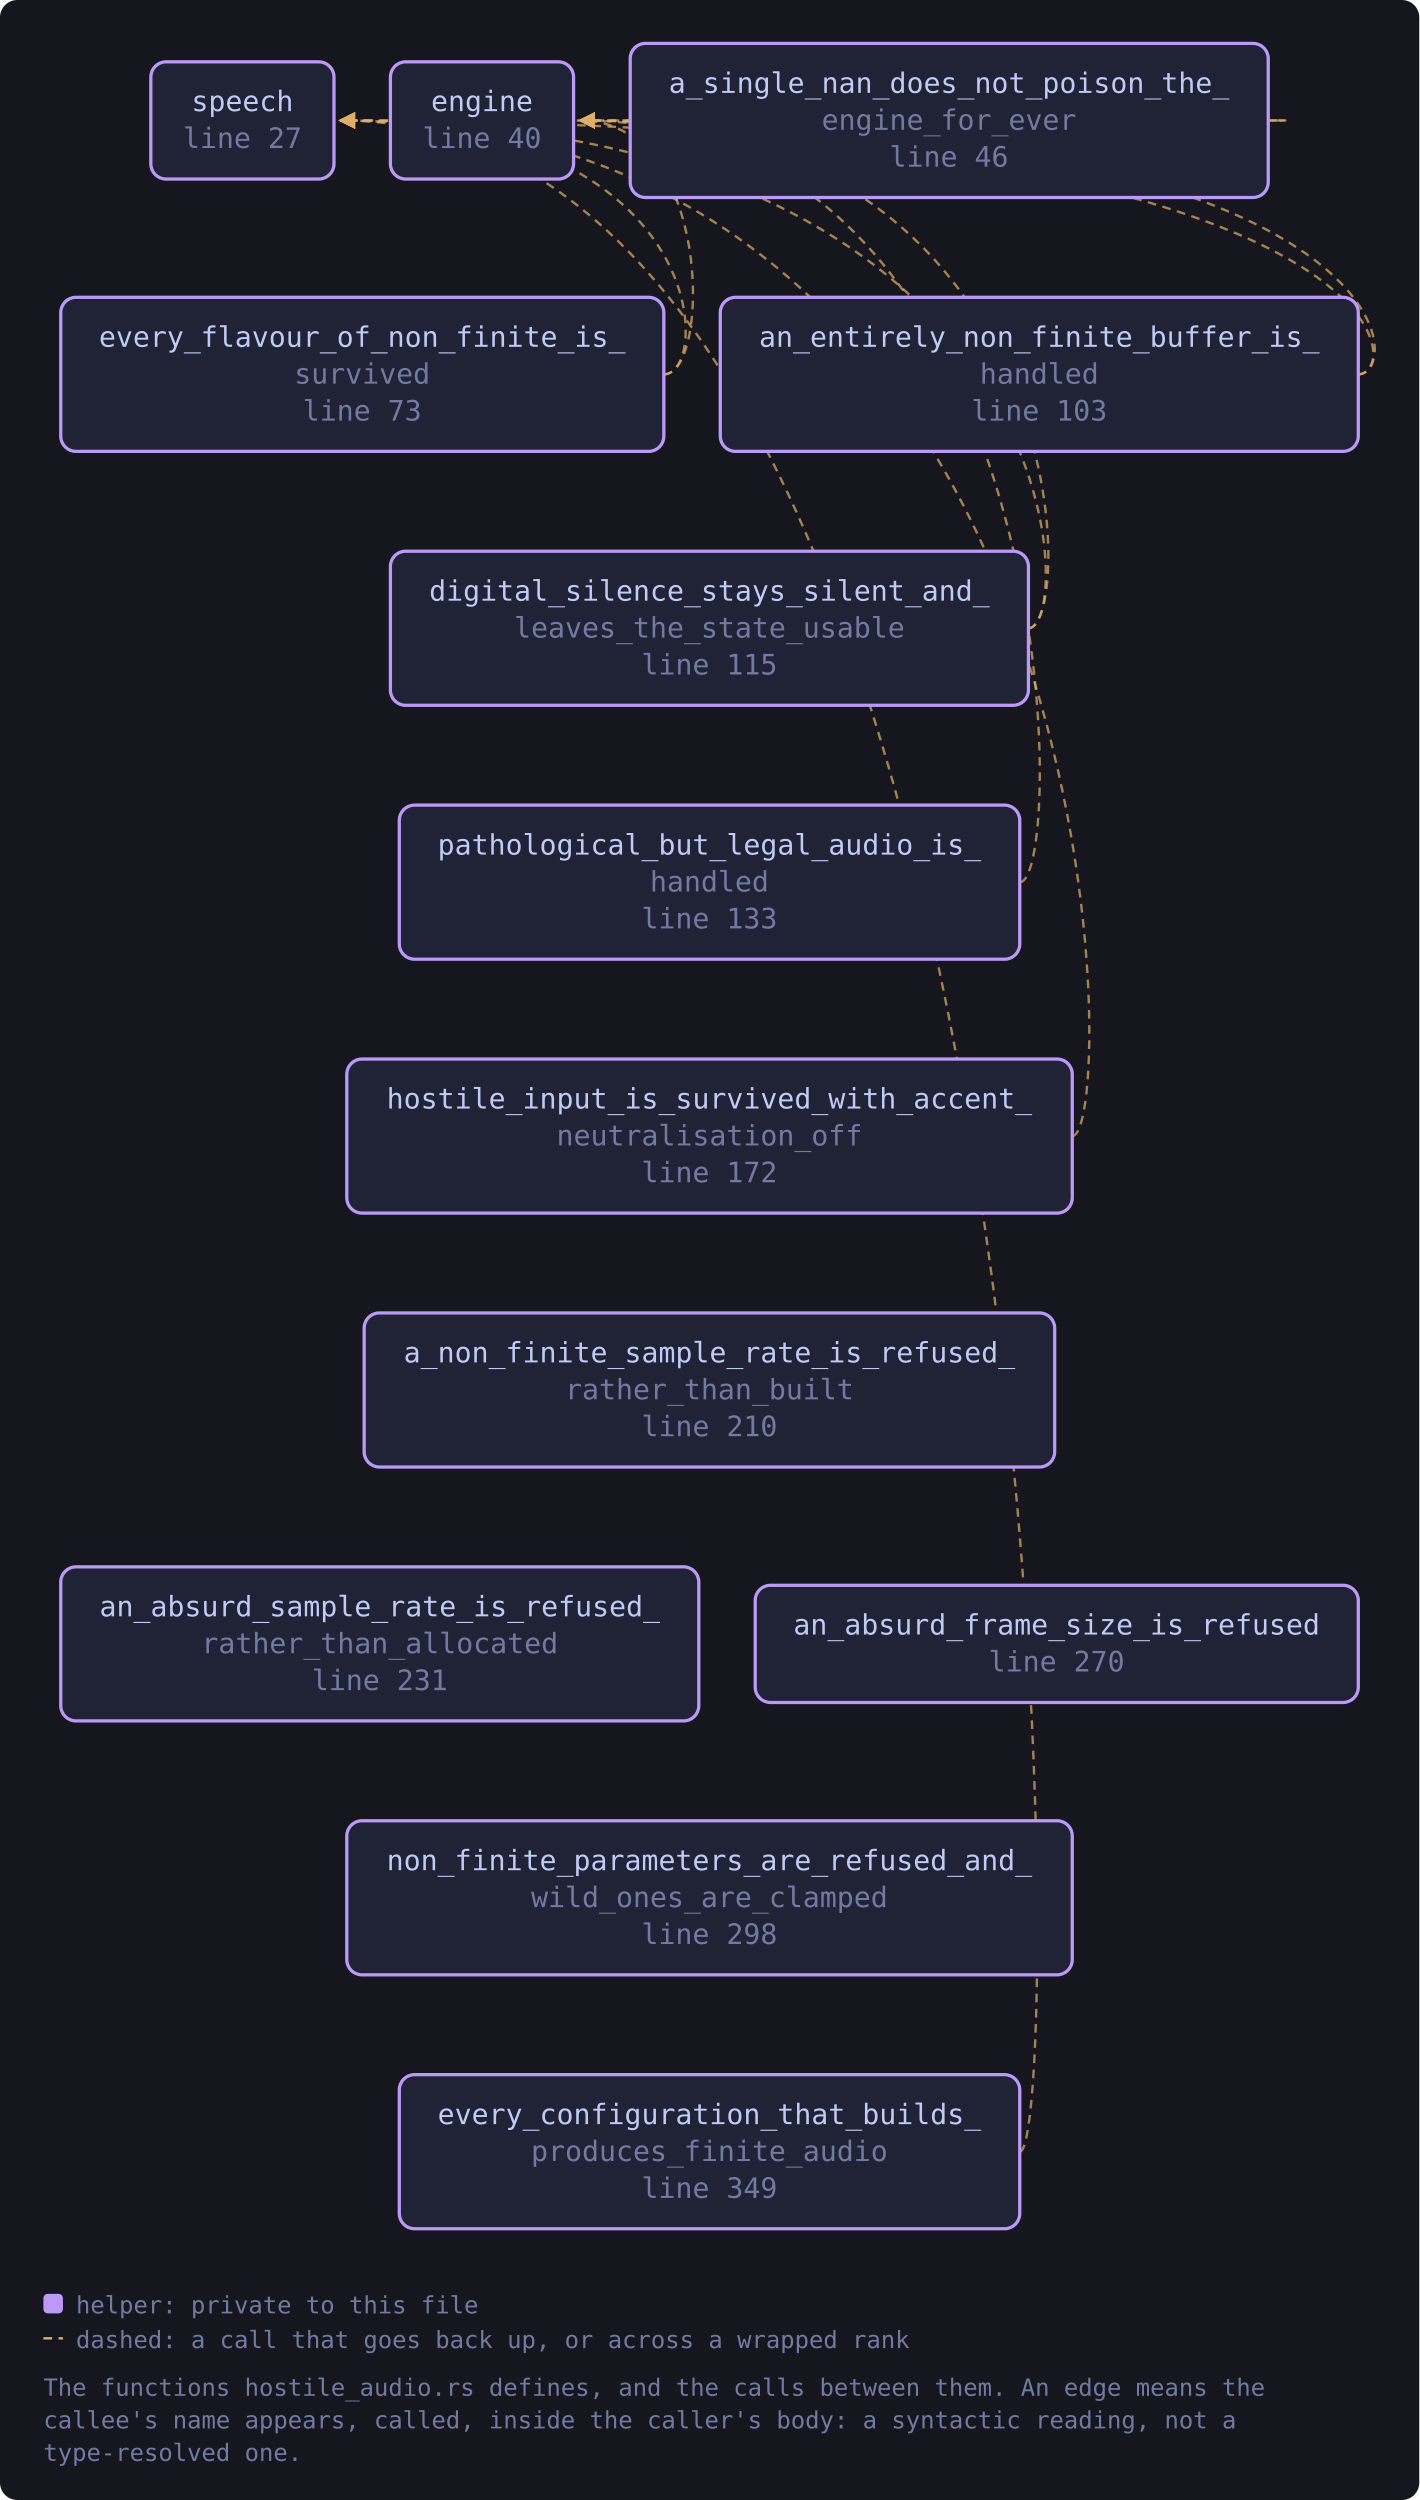
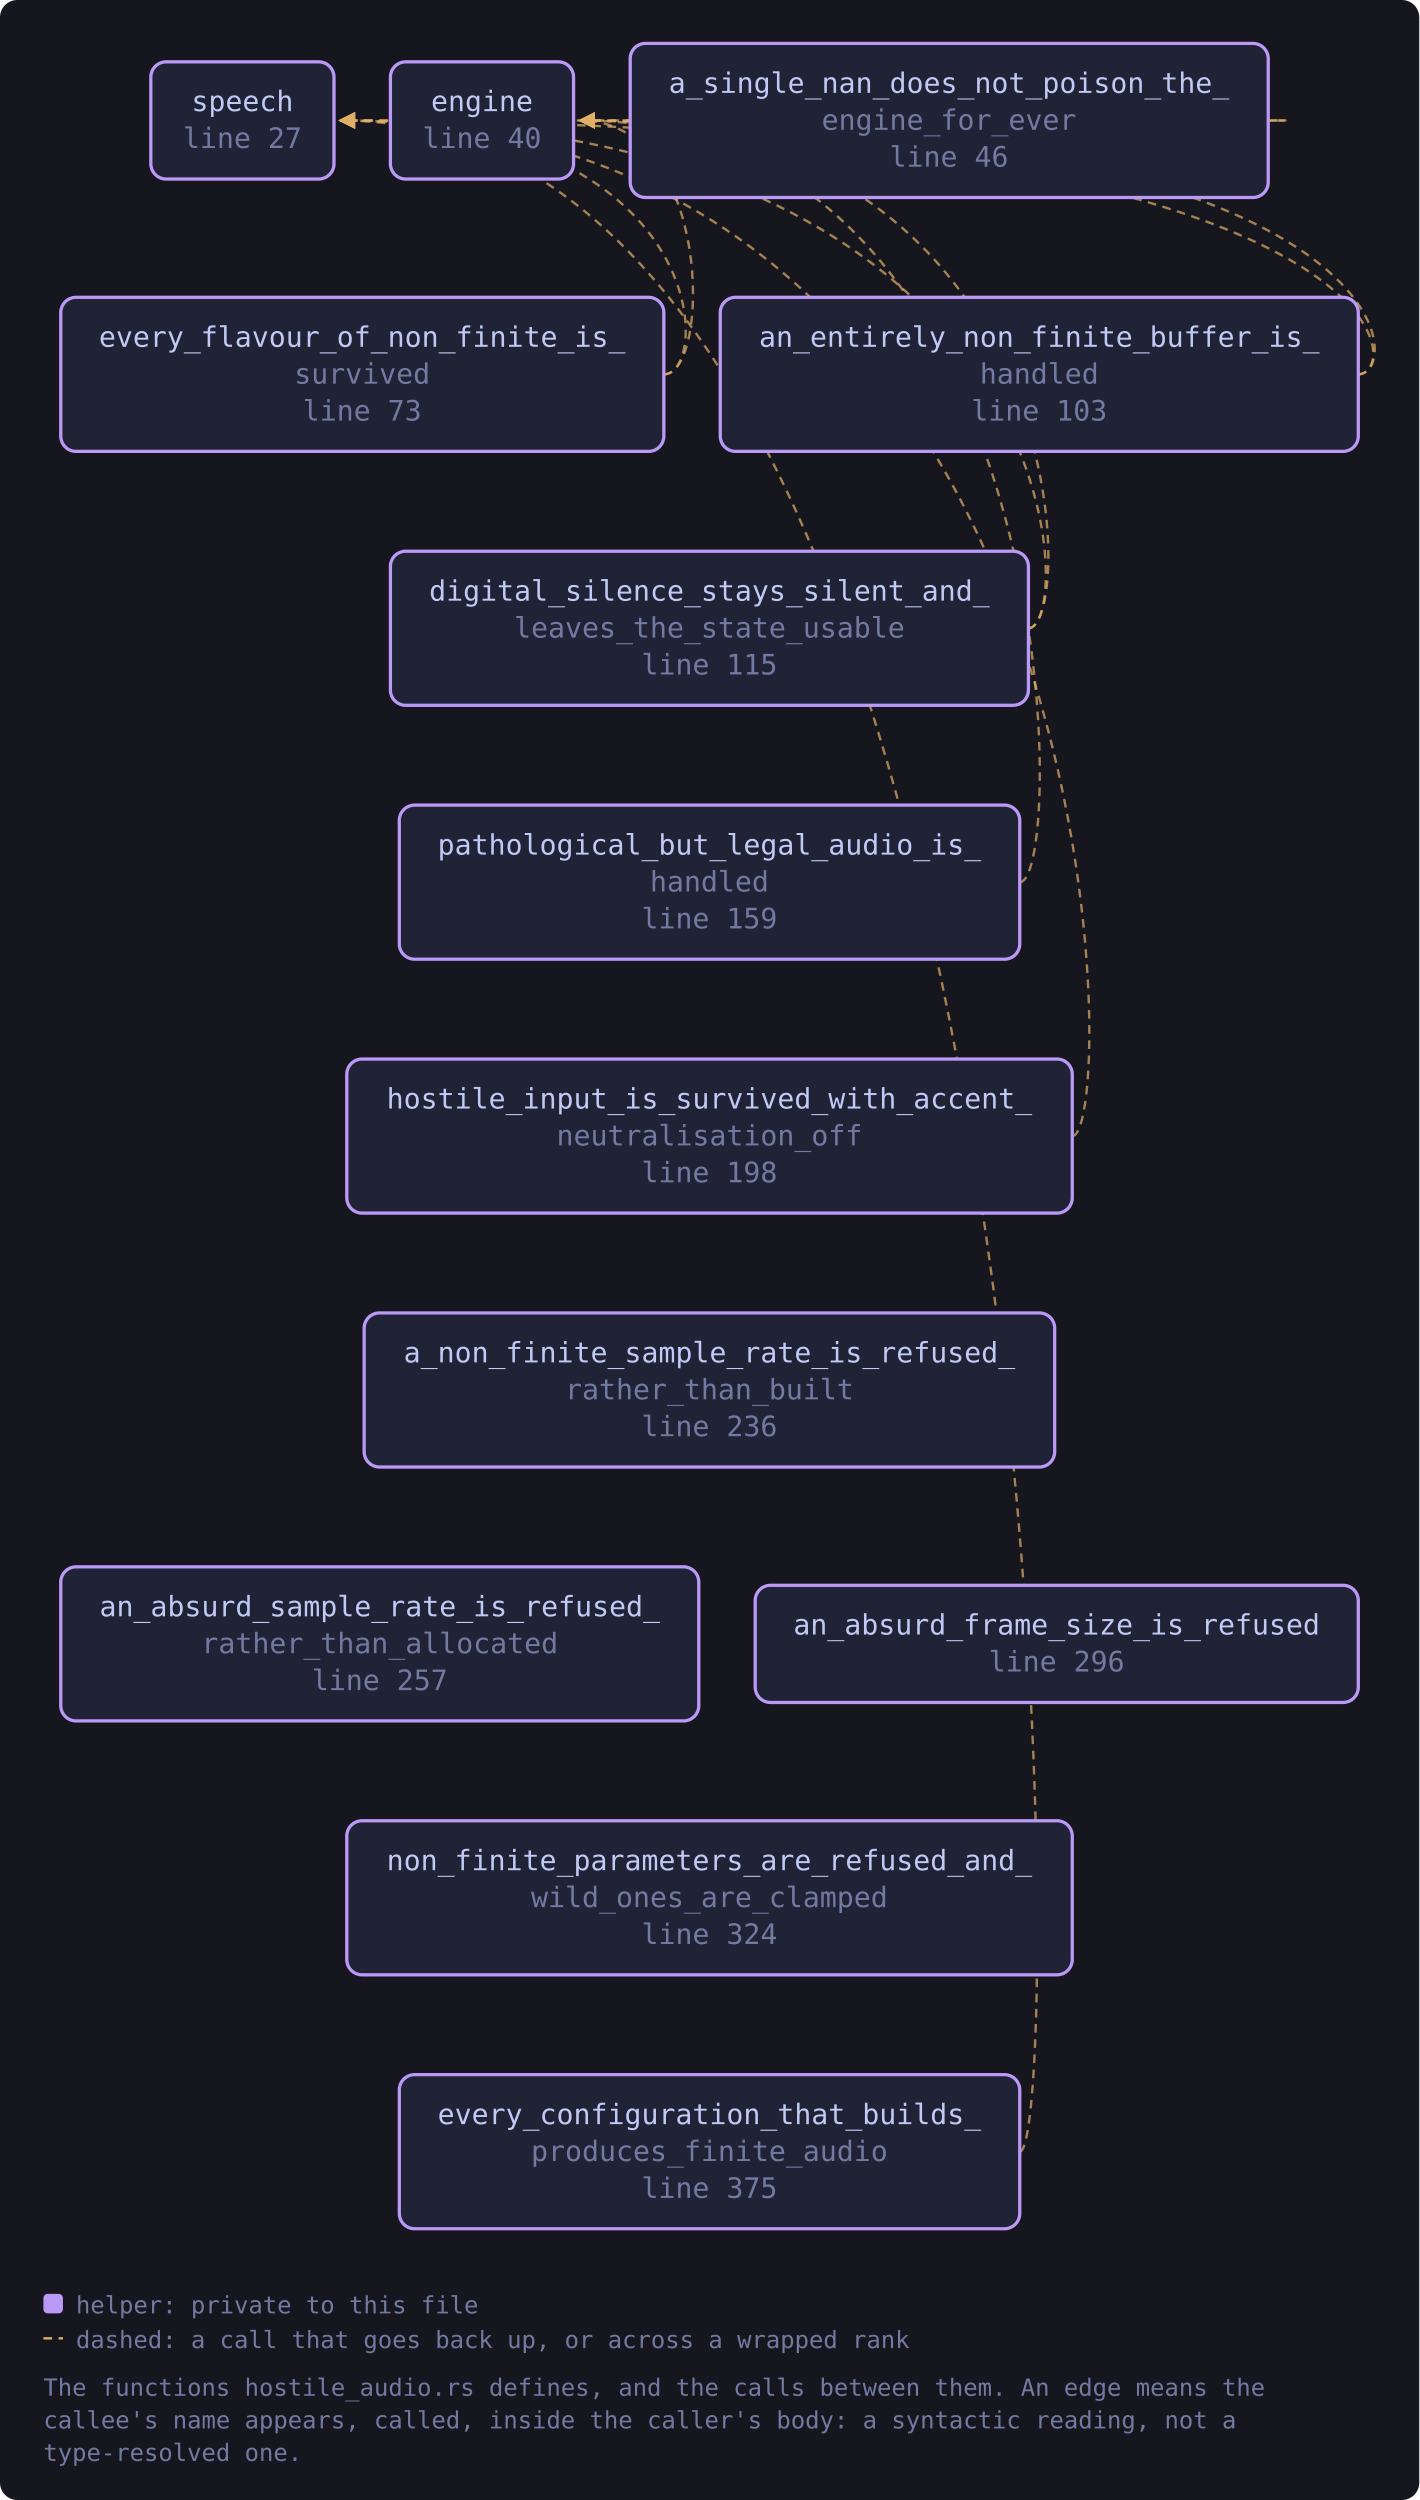
<svg xmlns="http://www.w3.org/2000/svg" viewBox="0 0 654 1152" width="654" height="1152" style="max-width:100%;height:auto" role="img" aria-label="flowchart">
  <defs>
    <marker id="a-muted" viewBox="0 0 8 8" refX="7" refY="4" markerWidth="7" markerHeight="7" orient="auto-start-reverse">
      <path d="M0 0 L8 4 L0 8 z" fill="var(--muted, #737aa2)" />
    </marker>
    <marker id="a-warn" viewBox="0 0 8 8" refX="7" refY="4" markerWidth="7" markerHeight="7" orient="auto-start-reverse">
      <path d="M0 0 L8 4 L0 8 z" fill="var(--warn, #e0af68)" />
    </marker>
    <marker id="a-accent" viewBox="0 0 8 8" refX="7" refY="4" markerWidth="7" markerHeight="7" orient="auto-start-reverse">
      <path d="M0 0 L8 4 L0 8 z" fill="var(--accent, #7aa2f7)" />
    </marker>
    <marker id="a-cyan" viewBox="0 0 8 8" refX="7" refY="4" markerWidth="7" markerHeight="7" orient="auto-start-reverse">
      <path d="M0 0 L8 4 L0 8 z" fill="var(--cyan, #7dcfff)" />
    </marker>
    <marker id="a-accent-2" viewBox="0 0 8 8" refX="7" refY="4" markerWidth="7" markerHeight="7" orient="auto-start-reverse">
      <path d="M0 0 L8 4 L0 8 z" fill="var(--accent-2, #bb9af7)" />
    </marker>
  </defs>
  <rect x="0" y="0" width="654" height="1152" fill="var(--bg-inset, #16161e)" rx="8" />
  <path d="M584.3 55.5 C 606.3 55.5, 606.3 55.5, 267.4 55.5" fill="none" stroke="var(--warn, #e0af68)" stroke-width="1.1" opacity="0.7" stroke-dasharray="4 3" marker-end="url(#a-warn)" />
  <path d="M584.3 55.5 C 606.3 55.5, 606.3 55.5, 156.9 55.5" fill="none" stroke="var(--warn, #e0af68)" stroke-width="1.1" opacity="0.7" stroke-dasharray="4 3" marker-end="url(#a-warn)" />
  <path d="M625.8 172.5 C 647.8 172.5, 647.8 55.5, 267.4 55.5" fill="none" stroke="var(--warn, #e0af68)" stroke-width="1.1" opacity="0.7" stroke-dasharray="4 3" marker-end="url(#a-warn)" />
  <path d="M625.8 172.5 C 647.8 172.5, 647.8 55.5, 156.9 55.5" fill="none" stroke="var(--warn, #e0af68)" stroke-width="1.1" opacity="0.7" stroke-dasharray="4 3" marker-end="url(#a-warn)" />
  <path d="M473.9 289.5 C 495.9 289.5, 495.9 55.5, 267.4 55.5" fill="none" stroke="var(--warn, #e0af68)" stroke-width="1.1" opacity="0.7" stroke-dasharray="4 3" marker-end="url(#a-warn)" />
  <path d="M473.9 289.5 C 495.9 289.5, 495.9 55.5, 156.9 55.5" fill="none" stroke="var(--warn, #e0af68)" stroke-width="1.1" opacity="0.7" stroke-dasharray="4 3" marker-end="url(#a-warn)" />
  <path d="M469.9 991.5 C 491.9 991.5, 491.9 55.5, 156.9 55.5" fill="none" stroke="var(--warn, #e0af68)" stroke-width="1.1" opacity="0.7" stroke-dasharray="4 3" marker-end="url(#a-warn)" />
  <path d="M305.9 172.5 C 327.9 172.5, 327.9 55.5, 267.4 55.5" fill="none" stroke="var(--warn, #e0af68)" stroke-width="1.1" opacity="0.7" stroke-dasharray="4 3" marker-end="url(#a-warn)" />
  <path d="M305.9 172.5 C 327.9 172.5, 327.9 55.5, 156.9 55.5" fill="none" stroke="var(--warn, #e0af68)" stroke-width="1.1" opacity="0.7" stroke-dasharray="4 3" marker-end="url(#a-warn)" />
  <path d="M494.1 523.5 C 516.1 523.5, 516.1 55.5, 156.9 55.5" fill="none" stroke="var(--warn, #e0af68)" stroke-width="1.1" opacity="0.7" stroke-dasharray="4 3" marker-end="url(#a-warn)" />
  <path d="M469.9 406.5 C 491.9 406.5, 491.9 55.5, 267.4 55.5" fill="none" stroke="var(--warn, #e0af68)" stroke-width="1.1" opacity="0.7" stroke-dasharray="4 3" marker-end="url(#a-warn)" />
  <a href="https://github.com/tilas01/veilvoice/blob/main/crates/veilvoice-core/tests/hostile_audio.rs#L27" target="_blank" rel="noopener noreferrer">
    <rect x="69.5" y="28.5" width="84.4" height="54.0" rx="7" fill="var(--bg-soft, #1f2335)" stroke="var(--accent-2, #bb9af7)" stroke-width="1.5" />
    <text x="111.7" y="51.2" font-family="ui-monospace, SFMono-Regular, Menlo, Consolas, monospace" font-size="13" fill="var(--fg, #c0caf5)" text-anchor="middle">speech</text>
    <text x="111.7" y="68.2" font-family="ui-monospace, SFMono-Regular, Menlo, Consolas, monospace" font-size="13" fill="var(--muted, #737aa2)" text-anchor="middle">line 27</text>
  </a>
  <a href="https://github.com/tilas01/veilvoice/blob/main/crates/veilvoice-core/tests/hostile_audio.rs#L40" target="_blank" rel="noopener noreferrer">
    <rect x="179.9" y="28.5" width="84.4" height="54.0" rx="7" fill="var(--bg-soft, #1f2335)" stroke="var(--accent-2, #bb9af7)" stroke-width="1.5" />
    <text x="222.1" y="51.2" font-family="ui-monospace, SFMono-Regular, Menlo, Consolas, monospace" font-size="13" fill="var(--fg, #c0caf5)" text-anchor="middle">engine</text>
    <text x="222.1" y="68.2" font-family="ui-monospace, SFMono-Regular, Menlo, Consolas, monospace" font-size="13" fill="var(--muted, #737aa2)" text-anchor="middle">line 40</text>
  </a>
  <a href="https://github.com/tilas01/veilvoice/blob/main/crates/veilvoice-core/tests/hostile_audio.rs#L46" target="_blank" rel="noopener noreferrer">
    <rect x="290.4" y="20.0" width="294.0" height="71.0" rx="7" fill="var(--bg-soft, #1f2335)" stroke="var(--accent-2, #bb9af7)" stroke-width="1.5" />
    <text x="437.3" y="42.8" font-family="ui-monospace, SFMono-Regular, Menlo, Consolas, monospace" font-size="13" fill="var(--fg, #c0caf5)" text-anchor="middle">a_single_nan_does_not_poison_the_</text>
    <text x="437.3" y="59.8" font-family="ui-monospace, SFMono-Regular, Menlo, Consolas, monospace" font-size="13" fill="var(--muted, #737aa2)" text-anchor="middle">engine_for_ever</text>
    <text x="437.3" y="76.8" font-family="ui-monospace, SFMono-Regular, Menlo, Consolas, monospace" font-size="13" fill="var(--muted, #737aa2)" text-anchor="middle">line 46</text>
  </a>
  <a href="https://github.com/tilas01/veilvoice/blob/main/crates/veilvoice-core/tests/hostile_audio.rs#L73" target="_blank" rel="noopener noreferrer">
    <rect x="28.0" y="137.0" width="277.9" height="71.0" rx="7" fill="var(--bg-soft, #1f2335)" stroke="var(--accent-2, #bb9af7)" stroke-width="1.5" />
    <text x="166.9" y="159.8" font-family="ui-monospace, SFMono-Regular, Menlo, Consolas, monospace" font-size="13" fill="var(--fg, #c0caf5)" text-anchor="middle">every_flavour_of_non_finite_is_</text>
    <text x="166.9" y="176.8" font-family="ui-monospace, SFMono-Regular, Menlo, Consolas, monospace" font-size="13" fill="var(--muted, #737aa2)" text-anchor="middle">survived</text>
    <text x="166.9" y="193.8" font-family="ui-monospace, SFMono-Regular, Menlo, Consolas, monospace" font-size="13" fill="var(--muted, #737aa2)" text-anchor="middle">line 73</text>
  </a>
  <a href="https://github.com/tilas01/veilvoice/blob/main/crates/veilvoice-core/tests/hostile_audio.rs#L103" target="_blank" rel="noopener noreferrer">
    <rect x="331.9" y="137.0" width="294.0" height="71.0" rx="7" fill="var(--bg-soft, #1f2335)" stroke="var(--accent-2, #bb9af7)" stroke-width="1.5" />
    <text x="478.9" y="159.8" font-family="ui-monospace, SFMono-Regular, Menlo, Consolas, monospace" font-size="13" fill="var(--fg, #c0caf5)" text-anchor="middle">an_entirely_non_finite_buffer_is_</text>
    <text x="478.9" y="176.8" font-family="ui-monospace, SFMono-Regular, Menlo, Consolas, monospace" font-size="13" fill="var(--muted, #737aa2)" text-anchor="middle">handled</text>
    <text x="478.9" y="193.8" font-family="ui-monospace, SFMono-Regular, Menlo, Consolas, monospace" font-size="13" fill="var(--muted, #737aa2)" text-anchor="middle">line 103</text>
  </a>
  <a href="https://github.com/tilas01/veilvoice/blob/main/crates/veilvoice-core/tests/hostile_audio.rs#L115" target="_blank" rel="noopener noreferrer">
    <rect x="179.9" y="254.0" width="294.0" height="71.0" rx="7" fill="var(--bg-soft, #1f2335)" stroke="var(--accent-2, #bb9af7)" stroke-width="1.5" />
    <text x="326.9" y="276.8" font-family="ui-monospace, SFMono-Regular, Menlo, Consolas, monospace" font-size="13" fill="var(--fg, #c0caf5)" text-anchor="middle">digital_silence_stays_silent_and_</text>
    <text x="326.9" y="293.8" font-family="ui-monospace, SFMono-Regular, Menlo, Consolas, monospace" font-size="13" fill="var(--muted, #737aa2)" text-anchor="middle">leaves_the_state_usable</text>
    <text x="326.9" y="310.8" font-family="ui-monospace, SFMono-Regular, Menlo, Consolas, monospace" font-size="13" fill="var(--muted, #737aa2)" text-anchor="middle">line 115</text>
  </a>
-   <a href="https://github.com/tilas01/veilvoice/blob/main/crates/veilvoice-core/tests/hostile_audio.rs#L133" target="_blank" rel="noopener noreferrer">
+   <a href="https://github.com/tilas01/veilvoice/blob/main/crates/veilvoice-core/tests/hostile_audio.rs#L159" target="_blank" rel="noopener noreferrer">
    <rect x="184.0" y="371.0" width="285.9" height="71.0" rx="7" fill="var(--bg-soft, #1f2335)" stroke="var(--accent-2, #bb9af7)" stroke-width="1.5" />
    <text x="326.9" y="393.8" font-family="ui-monospace, SFMono-Regular, Menlo, Consolas, monospace" font-size="13" fill="var(--fg, #c0caf5)" text-anchor="middle">pathological_but_legal_audio_is_</text>
    <text x="326.9" y="410.8" font-family="ui-monospace, SFMono-Regular, Menlo, Consolas, monospace" font-size="13" fill="var(--muted, #737aa2)" text-anchor="middle">handled</text>
-     <text x="326.9" y="427.8" font-family="ui-monospace, SFMono-Regular, Menlo, Consolas, monospace" font-size="13" fill="var(--muted, #737aa2)" text-anchor="middle">line 133</text>
+     <text x="326.9" y="427.8" font-family="ui-monospace, SFMono-Regular, Menlo, Consolas, monospace" font-size="13" fill="var(--muted, #737aa2)" text-anchor="middle">line 159</text>
  </a>
-   <a href="https://github.com/tilas01/veilvoice/blob/main/crates/veilvoice-core/tests/hostile_audio.rs#L172" target="_blank" rel="noopener noreferrer">
+   <a href="https://github.com/tilas01/veilvoice/blob/main/crates/veilvoice-core/tests/hostile_audio.rs#L198" target="_blank" rel="noopener noreferrer">
    <rect x="159.8" y="488.0" width="334.3" height="71.0" rx="7" fill="var(--bg-soft, #1f2335)" stroke="var(--accent-2, #bb9af7)" stroke-width="1.5" />
    <text x="326.9" y="510.8" font-family="ui-monospace, SFMono-Regular, Menlo, Consolas, monospace" font-size="13" fill="var(--fg, #c0caf5)" text-anchor="middle">hostile_input_is_survived_with_accent_</text>
    <text x="326.9" y="527.8" font-family="ui-monospace, SFMono-Regular, Menlo, Consolas, monospace" font-size="13" fill="var(--muted, #737aa2)" text-anchor="middle">neutralisation_off</text>
-     <text x="326.9" y="544.8" font-family="ui-monospace, SFMono-Regular, Menlo, Consolas, monospace" font-size="13" fill="var(--muted, #737aa2)" text-anchor="middle">line 172</text>
+     <text x="326.9" y="544.8" font-family="ui-monospace, SFMono-Regular, Menlo, Consolas, monospace" font-size="13" fill="var(--muted, #737aa2)" text-anchor="middle">line 198</text>
  </a>
-   <a href="https://github.com/tilas01/veilvoice/blob/main/crates/veilvoice-core/tests/hostile_audio.rs#L210" target="_blank" rel="noopener noreferrer">
+   <a href="https://github.com/tilas01/veilvoice/blob/main/crates/veilvoice-core/tests/hostile_audio.rs#L236" target="_blank" rel="noopener noreferrer">
    <rect x="167.8" y="605.0" width="318.2" height="71.0" rx="7" fill="var(--bg-soft, #1f2335)" stroke="var(--accent-2, #bb9af7)" stroke-width="1.5" />
    <text x="326.9" y="627.8" font-family="ui-monospace, SFMono-Regular, Menlo, Consolas, monospace" font-size="13" fill="var(--fg, #c0caf5)" text-anchor="middle">a_non_finite_sample_rate_is_refused_</text>
    <text x="326.9" y="644.8" font-family="ui-monospace, SFMono-Regular, Menlo, Consolas, monospace" font-size="13" fill="var(--muted, #737aa2)" text-anchor="middle">rather_than_built</text>
-     <text x="326.9" y="661.8" font-family="ui-monospace, SFMono-Regular, Menlo, Consolas, monospace" font-size="13" fill="var(--muted, #737aa2)" text-anchor="middle">line 210</text>
+     <text x="326.9" y="661.8" font-family="ui-monospace, SFMono-Regular, Menlo, Consolas, monospace" font-size="13" fill="var(--muted, #737aa2)" text-anchor="middle">line 236</text>
  </a>
-   <a href="https://github.com/tilas01/veilvoice/blob/main/crates/veilvoice-core/tests/hostile_audio.rs#L231" target="_blank" rel="noopener noreferrer">
+   <a href="https://github.com/tilas01/veilvoice/blob/main/crates/veilvoice-core/tests/hostile_audio.rs#L257" target="_blank" rel="noopener noreferrer">
    <rect x="28.0" y="722.0" width="294.0" height="71.0" rx="7" fill="var(--bg-soft, #1f2335)" stroke="var(--accent-2, #bb9af7)" stroke-width="1.5" />
    <text x="175.0" y="744.8" font-family="ui-monospace, SFMono-Regular, Menlo, Consolas, monospace" font-size="13" fill="var(--fg, #c0caf5)" text-anchor="middle">an_absurd_sample_rate_is_refused_</text>
    <text x="175.0" y="761.8" font-family="ui-monospace, SFMono-Regular, Menlo, Consolas, monospace" font-size="13" fill="var(--muted, #737aa2)" text-anchor="middle">rather_than_allocated</text>
-     <text x="175.0" y="778.8" font-family="ui-monospace, SFMono-Regular, Menlo, Consolas, monospace" font-size="13" fill="var(--muted, #737aa2)" text-anchor="middle">line 231</text>
+     <text x="175.0" y="778.8" font-family="ui-monospace, SFMono-Regular, Menlo, Consolas, monospace" font-size="13" fill="var(--muted, #737aa2)" text-anchor="middle">line 257</text>
  </a>
-   <a href="https://github.com/tilas01/veilvoice/blob/main/crates/veilvoice-core/tests/hostile_audio.rs#L270" target="_blank" rel="noopener noreferrer">
+   <a href="https://github.com/tilas01/veilvoice/blob/main/crates/veilvoice-core/tests/hostile_audio.rs#L296" target="_blank" rel="noopener noreferrer">
    <rect x="348.0" y="730.5" width="277.9" height="54.0" rx="7" fill="var(--bg-soft, #1f2335)" stroke="var(--accent-2, #bb9af7)" stroke-width="1.5" />
    <text x="486.9" y="753.2" font-family="ui-monospace, SFMono-Regular, Menlo, Consolas, monospace" font-size="13" fill="var(--fg, #c0caf5)" text-anchor="middle">an_absurd_frame_size_is_refused</text>
-     <text x="486.9" y="770.2" font-family="ui-monospace, SFMono-Regular, Menlo, Consolas, monospace" font-size="13" fill="var(--muted, #737aa2)" text-anchor="middle">line 270</text>
+     <text x="486.9" y="770.2" font-family="ui-monospace, SFMono-Regular, Menlo, Consolas, monospace" font-size="13" fill="var(--muted, #737aa2)" text-anchor="middle">line 296</text>
  </a>
-   <a href="https://github.com/tilas01/veilvoice/blob/main/crates/veilvoice-core/tests/hostile_audio.rs#L298" target="_blank" rel="noopener noreferrer">
+   <a href="https://github.com/tilas01/veilvoice/blob/main/crates/veilvoice-core/tests/hostile_audio.rs#L324" target="_blank" rel="noopener noreferrer">
    <rect x="159.8" y="839.0" width="334.3" height="71.0" rx="7" fill="var(--bg-soft, #1f2335)" stroke="var(--accent-2, #bb9af7)" stroke-width="1.5" />
    <text x="326.9" y="861.8" font-family="ui-monospace, SFMono-Regular, Menlo, Consolas, monospace" font-size="13" fill="var(--fg, #c0caf5)" text-anchor="middle">non_finite_parameters_are_refused_and_</text>
    <text x="326.9" y="878.8" font-family="ui-monospace, SFMono-Regular, Menlo, Consolas, monospace" font-size="13" fill="var(--muted, #737aa2)" text-anchor="middle">wild_ones_are_clamped</text>
-     <text x="326.9" y="895.8" font-family="ui-monospace, SFMono-Regular, Menlo, Consolas, monospace" font-size="13" fill="var(--muted, #737aa2)" text-anchor="middle">line 298</text>
+     <text x="326.9" y="895.8" font-family="ui-monospace, SFMono-Regular, Menlo, Consolas, monospace" font-size="13" fill="var(--muted, #737aa2)" text-anchor="middle">line 324</text>
  </a>
-   <a href="https://github.com/tilas01/veilvoice/blob/main/crates/veilvoice-core/tests/hostile_audio.rs#L349" target="_blank" rel="noopener noreferrer">
+   <a href="https://github.com/tilas01/veilvoice/blob/main/crates/veilvoice-core/tests/hostile_audio.rs#L375" target="_blank" rel="noopener noreferrer">
    <rect x="184.0" y="956.0" width="285.9" height="71.0" rx="7" fill="var(--bg-soft, #1f2335)" stroke="var(--accent-2, #bb9af7)" stroke-width="1.5" />
    <text x="326.9" y="978.8" font-family="ui-monospace, SFMono-Regular, Menlo, Consolas, monospace" font-size="13" fill="var(--fg, #c0caf5)" text-anchor="middle">every_configuration_that_builds_</text>
    <text x="326.9" y="995.8" font-family="ui-monospace, SFMono-Regular, Menlo, Consolas, monospace" font-size="13" fill="var(--muted, #737aa2)" text-anchor="middle">produces_finite_audio</text>
-     <text x="326.9" y="1012.8" font-family="ui-monospace, SFMono-Regular, Menlo, Consolas, monospace" font-size="13" fill="var(--muted, #737aa2)" text-anchor="middle">line 349</text>
+     <text x="326.9" y="1012.8" font-family="ui-monospace, SFMono-Regular, Menlo, Consolas, monospace" font-size="13" fill="var(--muted, #737aa2)" text-anchor="middle">line 375</text>
  </a>
  <rect x="20.0" y="1057.0" width="9" height="9" rx="2" fill="var(--accent-2, #bb9af7)" />
  <text x="35.0" y="1066.0" font-family="ui-monospace, SFMono-Regular, Menlo, Consolas, monospace" font-size="11" fill="var(--muted, #737aa2)">helper: private to this file</text>
  <path d="M20.0 1077.5 L29.0 1077.5" stroke="var(--warn, #e0af68)" stroke-width="1.1" stroke-dasharray="4 3" />
  <text x="35.0" y="1082.0" font-family="ui-monospace, SFMono-Regular, Menlo, Consolas, monospace" font-size="11" fill="var(--muted, #737aa2)">dashed: a call that goes back up, or across a wrapped rank</text>
  <text x="20.0" y="1104.0" font-family="ui-monospace, SFMono-Regular, Menlo, Consolas, monospace" font-size="11" fill="var(--muted, #737aa2)">The functions hostile_audio.rs defines, and the calls between them. An edge means the</text>
  <text x="20.0" y="1119.0" font-family="ui-monospace, SFMono-Regular, Menlo, Consolas, monospace" font-size="11" fill="var(--muted, #737aa2)">callee's name appears, called, inside the caller's body: a syntactic reading, not a</text>
  <text x="20.0" y="1134.0" font-family="ui-monospace, SFMono-Regular, Menlo, Consolas, monospace" font-size="11" fill="var(--muted, #737aa2)">type-resolved one.</text>
</svg>
